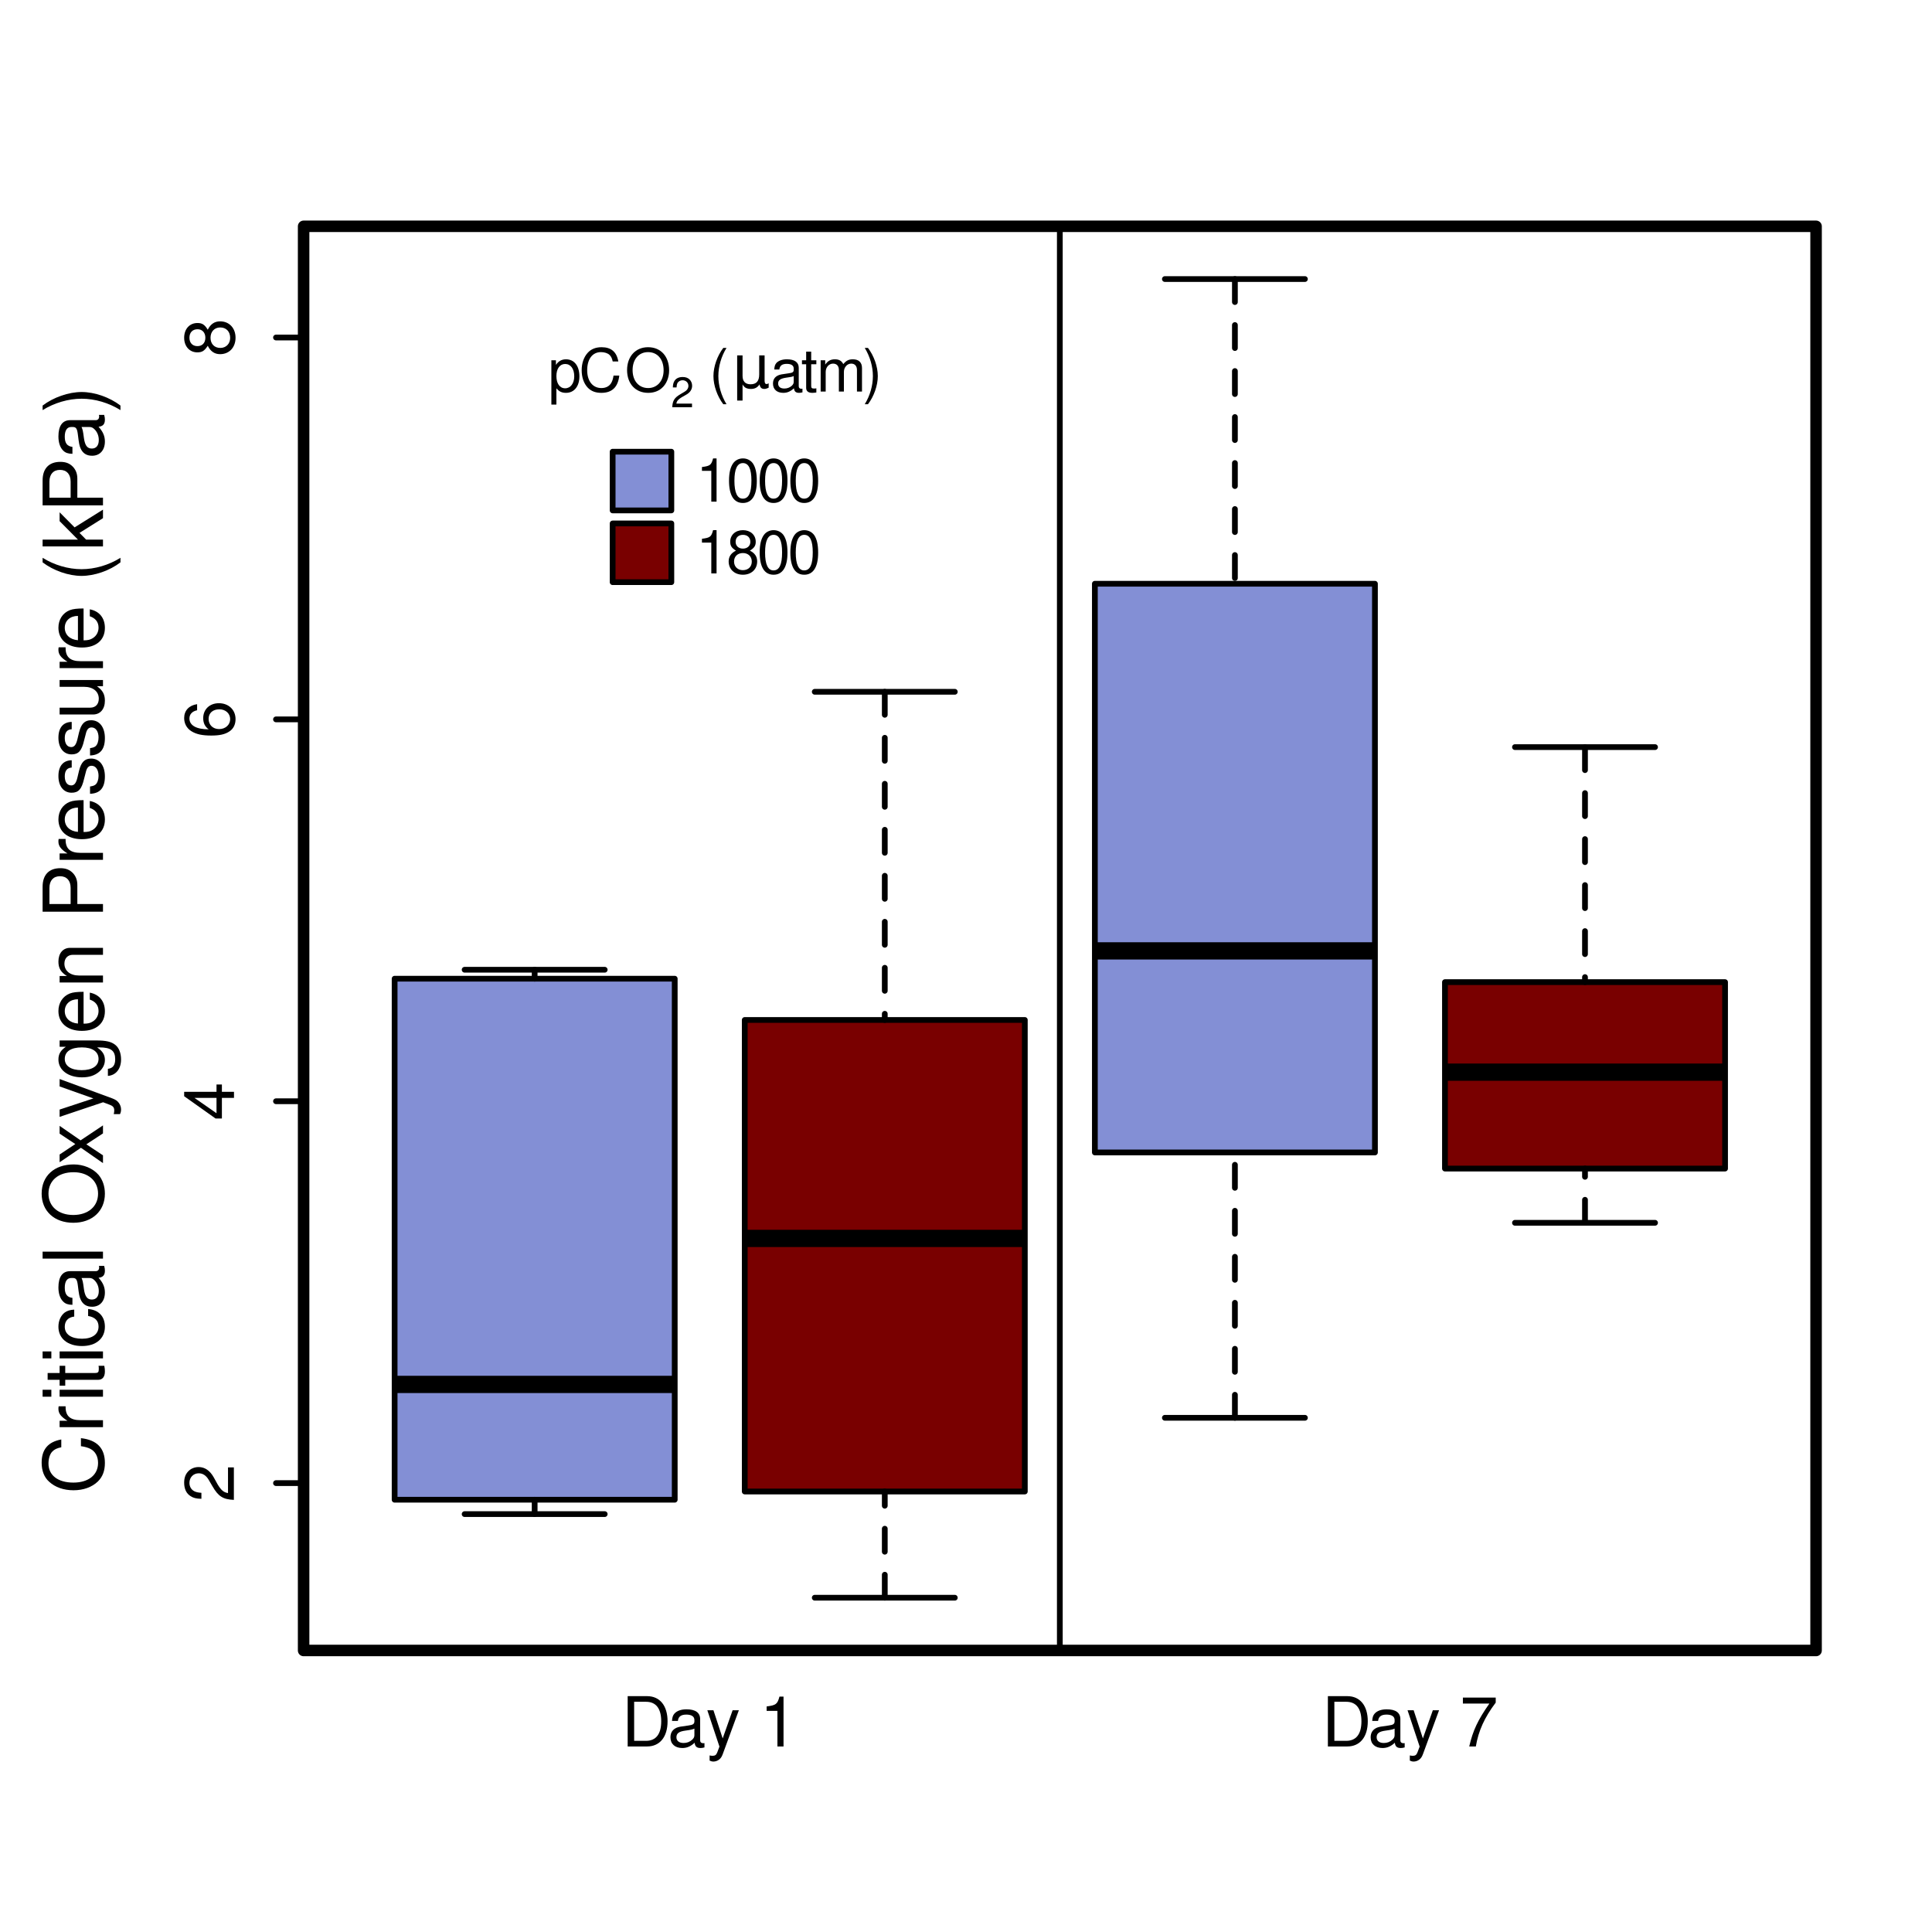
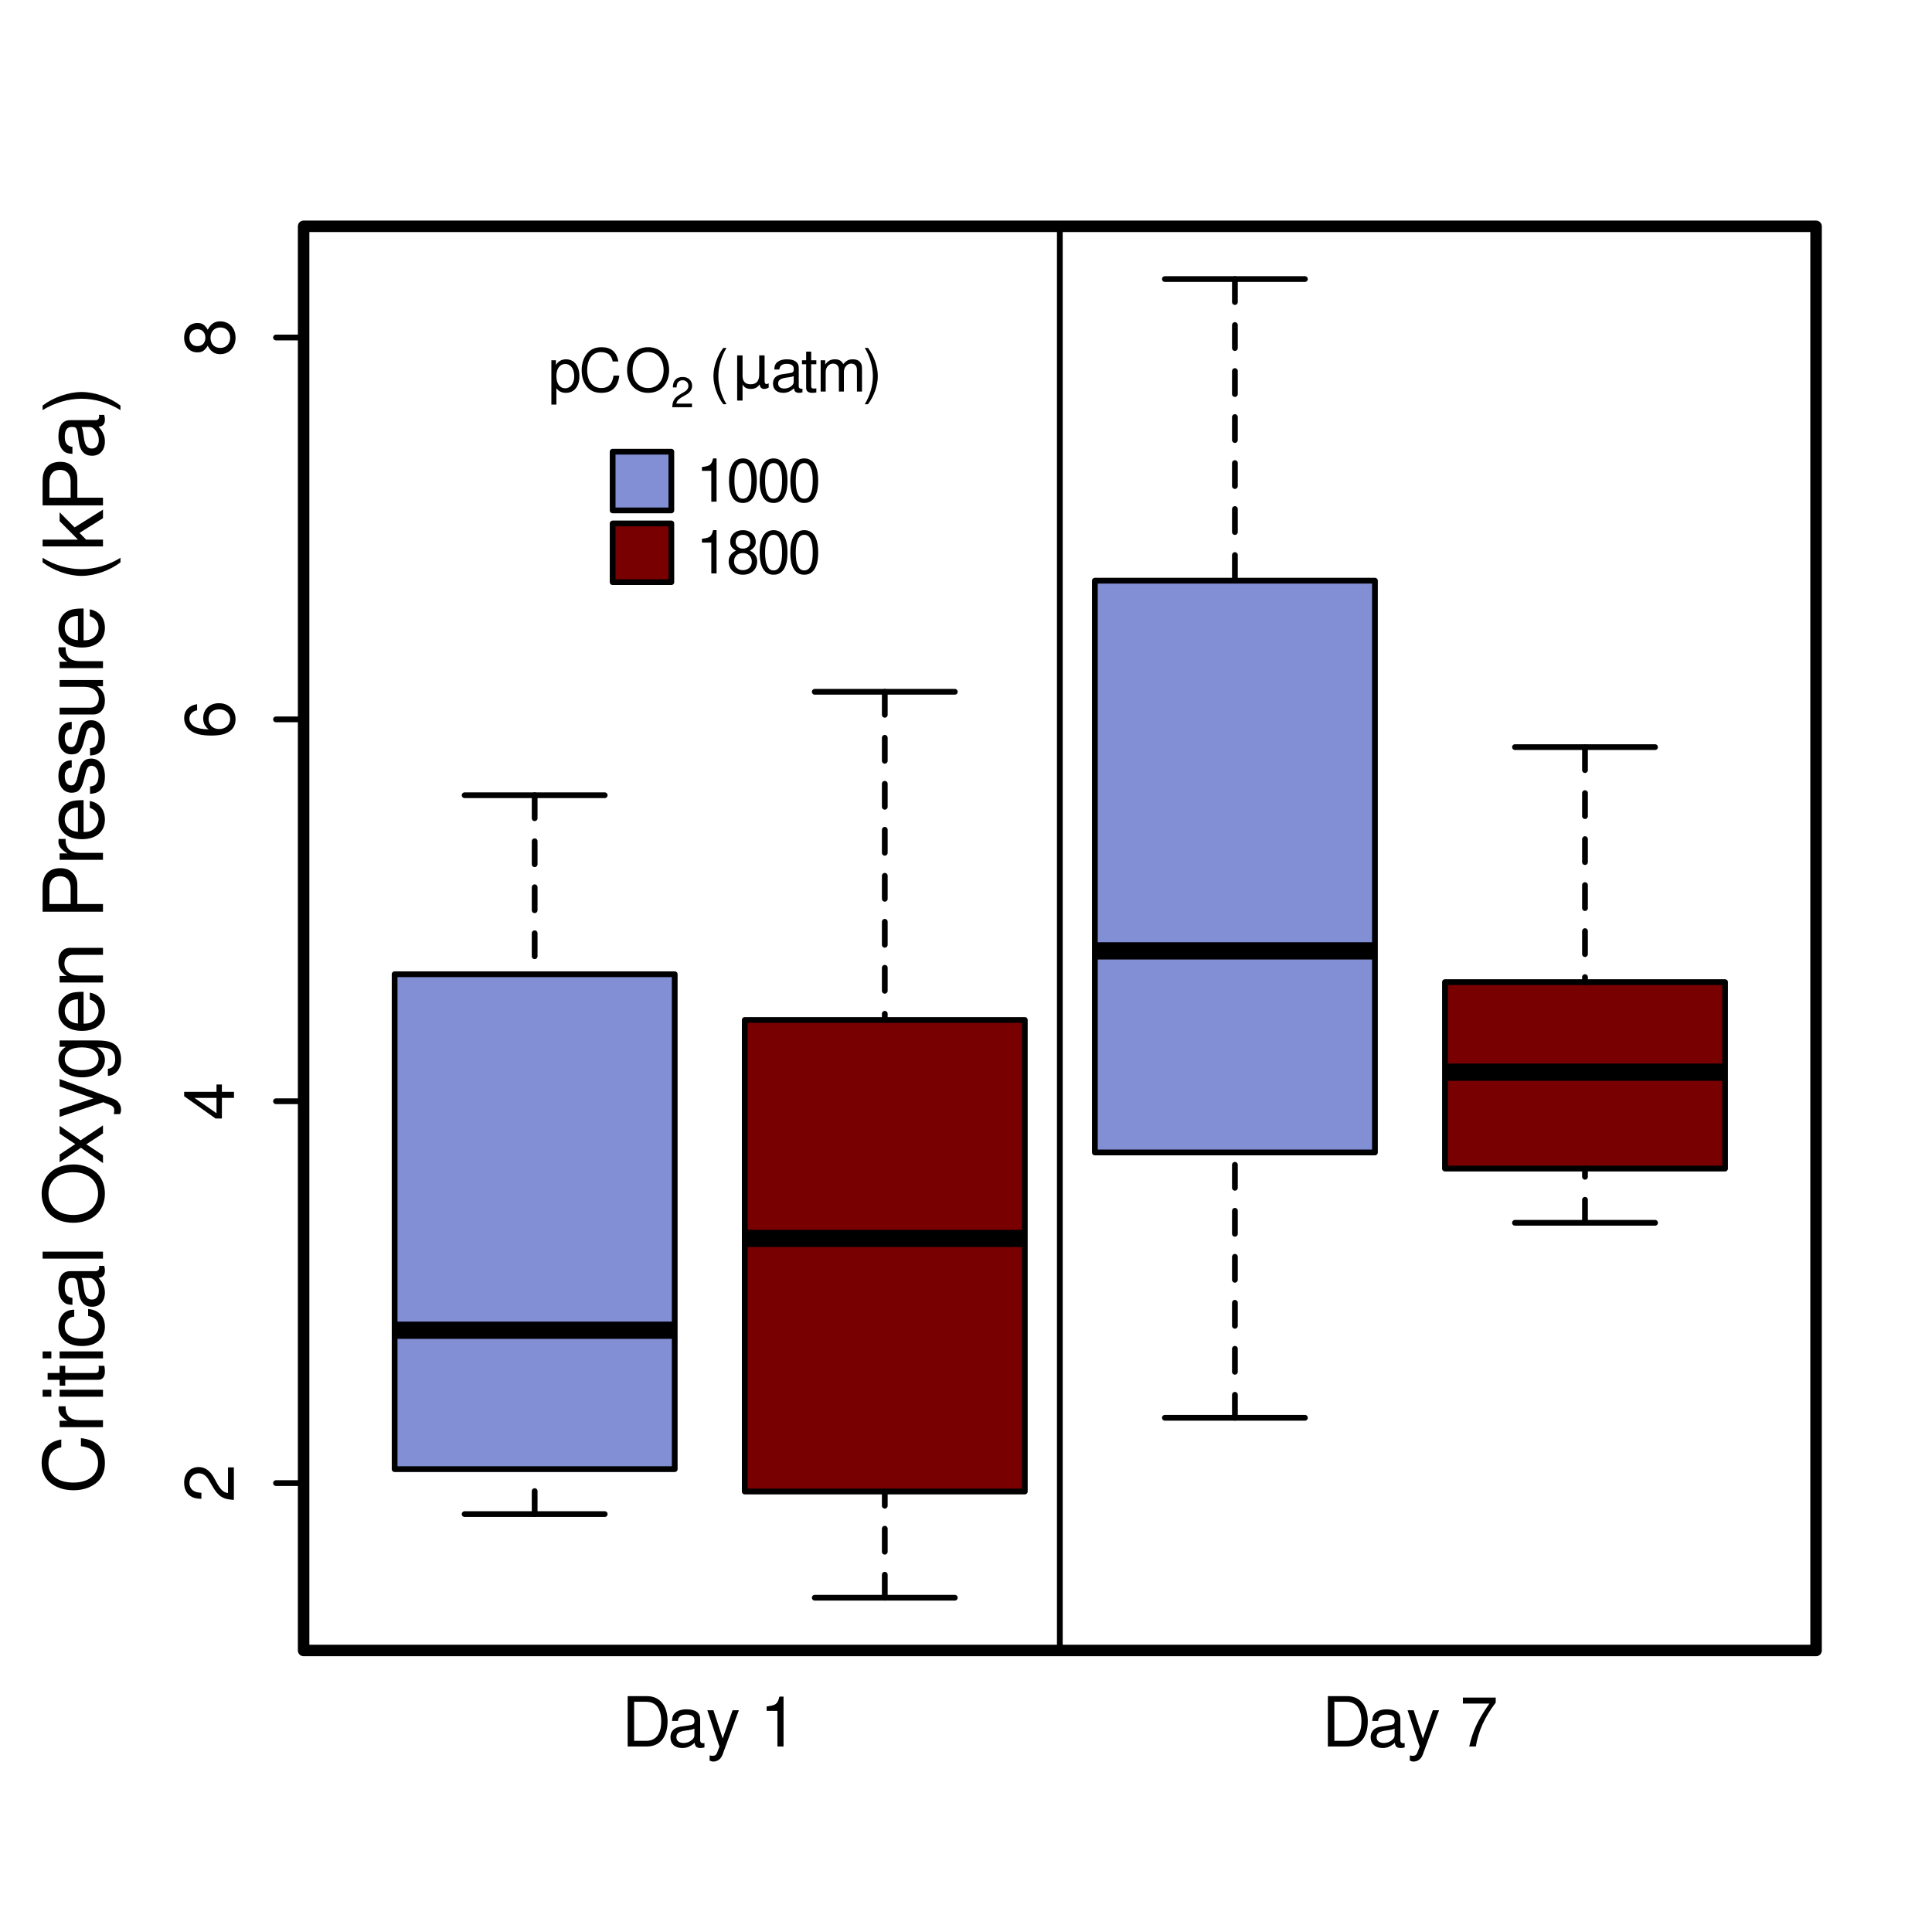
<svg xmlns="http://www.w3.org/2000/svg" xmlns:xlink="http://www.w3.org/1999/xlink" width="252pt" height="252pt" viewBox="0 0 252 252" version="1.1">
  <defs>
    <g>
      <symbol overflow="visible" id="glyph0-0">
        <path style="stroke:none;" d="" />
      </symbol>
      <symbol overflow="visible" id="glyph0-1">
        <path style="stroke:none;" d="M 0.797 0 L 3.328 0 C 4.984 0 6 -1.234 6 -3.281 C 6 -5.312 5 -6.562 3.328 -6.562 L 0.797 -6.562 Z M 1.641 -0.734 L 1.641 -5.828 L 3.188 -5.828 C 4.484 -5.828 5.172 -4.953 5.172 -3.281 C 5.172 -1.609 4.484 -0.734 3.188 -0.734 Z M 1.641 -0.734 " />
      </symbol>
      <symbol overflow="visible" id="glyph0-2">
        <path style="stroke:none;" d="M 4.812 -0.438 C 4.734 -0.422 4.703 -0.422 4.656 -0.422 C 4.391 -0.422 4.25 -0.562 4.25 -0.797 L 4.25 -3.562 C 4.25 -4.406 3.641 -4.844 2.469 -4.844 C 1.781 -4.844 1.234 -4.656 0.906 -4.297 C 0.688 -4.062 0.609 -3.781 0.578 -3.328 L 1.344 -3.328 C 1.406 -3.891 1.75 -4.156 2.453 -4.156 C 3.125 -4.156 3.5 -3.906 3.5 -3.453 L 3.5 -3.266 C 3.484 -2.938 3.328 -2.812 2.719 -2.734 C 1.656 -2.594 1.5 -2.562 1.203 -2.453 C 0.656 -2.219 0.375 -1.797 0.375 -1.188 C 0.375 -0.328 0.969 0.203 1.922 0.203 C 2.516 0.203 3 0 3.531 -0.484 C 3.578 0 3.812 0.203 4.297 0.203 C 4.469 0.203 4.562 0.188 4.812 0.125 Z M 3.5 -1.484 C 3.5 -1.234 3.422 -1.078 3.203 -0.875 C 2.891 -0.594 2.531 -0.453 2.094 -0.453 C 1.5 -0.453 1.156 -0.734 1.156 -1.203 C 1.156 -1.703 1.484 -1.953 2.297 -2.062 C 3.094 -2.172 3.25 -2.219 3.5 -2.328 Z M 3.5 -1.484 " />
      </symbol>
      <symbol overflow="visible" id="glyph0-3">
        <path style="stroke:none;" d="M 3.484 -4.719 L 2.188 -1.047 L 0.984 -4.719 L 0.188 -4.719 L 1.766 0.016 L 1.484 0.766 C 1.359 1.094 1.203 1.219 0.875 1.219 C 0.75 1.219 0.641 1.203 0.484 1.172 L 0.484 1.844 C 0.641 1.922 0.797 1.969 0.984 1.969 C 1.234 1.969 1.5 1.875 1.688 1.734 C 1.922 1.562 2.062 1.375 2.203 0.984 L 4.297 -4.719 Z M 3.484 -4.719 " />
      </symbol>
      <symbol overflow="visible" id="glyph0-4">
        <path style="stroke:none;" d="" />
      </symbol>
      <symbol overflow="visible" id="glyph0-5">
        <path style="stroke:none;" d="M 2.328 -4.641 L 2.328 0 L 3.125 0 L 3.125 -6.5 L 2.594 -6.5 C 2.328 -5.516 2.141 -5.375 0.922 -5.219 L 0.922 -4.641 Z M 2.328 -4.641 " />
      </symbol>
      <symbol overflow="visible" id="glyph0-6">
        <path style="stroke:none;" d="M 4.688 -6.375 L 0.406 -6.375 L 0.406 -5.594 L 3.859 -5.594 C 2.344 -3.422 1.719 -2.094 1.234 0 L 2.094 0 C 2.438 -2.047 3.234 -3.797 4.688 -5.719 Z M 4.688 -6.375 " />
      </symbol>
      <symbol overflow="visible" id="glyph1-0">
        <path style="stroke:none;" d="" />
      </symbol>
      <symbol overflow="visible" id="glyph1-1">
        <path style="stroke:none;" d="M -0.781 -4.547 L -0.781 -1.203 C -1.328 -1.281 -1.672 -1.562 -2.141 -2.344 L -2.641 -3.25 C -3.141 -4.141 -3.812 -4.594 -4.609 -4.594 C -5.141 -4.594 -5.656 -4.391 -6 -4 C -6.344 -3.625 -6.5 -3.156 -6.5 -2.562 C -6.5 -1.75 -6.219 -1.141 -5.656 -0.797 C -5.312 -0.562 -4.906 -0.469 -4.25 -0.453 L -4.25 -1.234 C -4.703 -1.266 -4.953 -1.328 -5.172 -1.438 C -5.578 -1.641 -5.812 -2.047 -5.812 -2.531 C -5.812 -3.25 -5.297 -3.781 -4.594 -3.781 C -4.062 -3.781 -3.625 -3.484 -3.297 -2.922 L -2.812 -2.094 C -2.047 -0.766 -1.438 -0.375 -0.016 -0.312 L -0.016 -4.547 Z M -0.781 -4.547 " />
      </symbol>
      <symbol overflow="visible" id="glyph1-2">
        <path style="stroke:none;" d="M -1.578 -2.938 L 0 -2.938 L 0 -3.734 L -1.578 -3.734 L -1.578 -4.688 L -2.281 -4.688 L -2.281 -3.734 L -6.5 -3.734 L -6.5 -3.156 L -2.406 -0.25 L -1.578 -0.25 Z M -2.281 -2.938 L -2.281 -0.938 L -5.156 -2.938 Z M -2.281 -2.938 " />
      </symbol>
      <symbol overflow="visible" id="glyph1-3">
        <path style="stroke:none;" d="M -4.812 -4.484 C -5.875 -4.328 -6.5 -3.641 -6.5 -2.672 C -6.5 -1.969 -6.172 -1.344 -5.578 -0.969 C -4.938 -0.562 -4.156 -0.391 -2.969 -0.391 C -1.875 -0.391 -1.172 -0.547 -0.609 -0.922 C -0.078 -1.266 0.203 -1.828 0.203 -2.531 C 0.203 -3.75 -0.703 -4.609 -1.969 -4.609 C -3.172 -4.609 -4.016 -3.812 -4.016 -2.656 C -4.016 -2.031 -3.781 -1.531 -3.297 -1.203 C -4.906 -1.203 -5.812 -1.703 -5.812 -2.625 C -5.812 -3.172 -5.438 -3.562 -4.812 -3.688 Z M -3.312 -2.562 C -3.312 -3.328 -2.766 -3.812 -1.906 -3.812 C -1.094 -3.812 -0.5 -3.266 -0.5 -2.531 C -0.5 -1.797 -1.109 -1.234 -1.938 -1.234 C -2.75 -1.234 -3.312 -1.781 -3.312 -2.562 Z M -3.312 -2.562 " />
      </symbol>
      <symbol overflow="visible" id="glyph1-4">
        <path style="stroke:none;" d="M -3.422 -3.516 C -3.828 -4.188 -4.156 -4.391 -4.766 -4.391 C -5.797 -4.391 -6.5 -3.609 -6.5 -2.469 C -6.5 -1.344 -5.797 -0.562 -4.781 -0.562 C -4.156 -0.562 -3.844 -0.766 -3.422 -1.422 C -3.062 -0.688 -2.531 -0.328 -1.812 -0.328 C -0.625 -0.328 0.203 -1.203 0.203 -2.469 C 0.203 -3.734 -0.625 -4.609 -1.812 -4.609 C -2.531 -4.609 -3.062 -4.25 -3.422 -3.516 Z M -5.812 -2.469 C -5.812 -3.156 -5.406 -3.578 -4.75 -3.578 C -4.141 -3.578 -3.734 -3.141 -3.734 -2.469 C -3.734 -1.797 -4.141 -1.375 -4.766 -1.375 C -5.406 -1.375 -5.812 -1.797 -5.812 -2.469 Z M -3.062 -2.469 C -3.062 -3.266 -2.547 -3.812 -1.797 -3.812 C -1.016 -3.812 -0.5 -3.281 -0.5 -2.453 C -0.5 -1.688 -1.031 -1.141 -1.781 -1.141 C -2.562 -1.141 -3.062 -1.672 -3.062 -2.469 Z M -3.062 -2.469 " />
      </symbol>
      <symbol overflow="visible" id="glyph2-0">
        <path style="stroke:none;" d="" />
      </symbol>
      <symbol overflow="visible" id="glyph2-1">
        <path style="stroke:none;" d="M -5.438 -7.141 C -7.156 -6.828 -8 -5.844 -8 -4.109 C -8 -3.062 -7.672 -2.203 -7.016 -1.625 C -6.234 -0.906 -5.125 -0.516 -3.844 -0.516 C -2.547 -0.516 -1.438 -0.922 -0.672 -1.656 C -0.047 -2.266 0.25 -3.047 0.25 -4.078 C 0.25 -6 -0.781 -7.078 -2.875 -7.312 L -2.875 -6.266 C -2.328 -6.188 -1.969 -6.078 -1.656 -5.922 C -1 -5.594 -0.641 -4.922 -0.641 -4.078 C -0.641 -2.516 -1.891 -1.516 -3.859 -1.516 C -5.875 -1.516 -7.109 -2.469 -7.109 -4 C -7.109 -4.625 -6.938 -5.219 -6.625 -5.547 C -6.344 -5.844 -6.031 -6 -5.438 -6.125 Z M -5.438 -7.141 " />
      </symbol>
      <symbol overflow="visible" id="glyph2-2">
        <path style="stroke:none;" d="M -5.656 -0.75 L 0 -0.75 L 0 -1.656 L -2.938 -1.656 C -4.297 -1.656 -4.906 -2.219 -4.875 -3.469 L -5.781 -3.469 C -5.812 -3.312 -5.812 -3.234 -5.812 -3.125 C -5.812 -2.531 -5.469 -2.094 -4.625 -1.578 L -5.656 -1.578 Z M -5.656 -0.75 " />
      </symbol>
      <symbol overflow="visible" id="glyph2-3">
        <path style="stroke:none;" d="M -5.656 -1.625 L -5.656 -0.719 L 0 -0.719 L 0 -1.625 Z M -7.875 -1.625 L -7.875 -0.719 L -6.734 -0.719 L -6.734 -1.625 Z M -7.875 -1.625 " />
      </symbol>
      <symbol overflow="visible" id="glyph2-4">
        <path style="stroke:none;" d="M -5.656 -2.75 L -5.656 -1.812 L -7.219 -1.812 L -7.219 -0.922 L -5.656 -0.922 L -5.656 -0.156 L -4.922 -0.156 L -4.922 -0.922 L -0.641 -0.922 C -0.062 -0.922 0.25 -1.312 0.25 -2.016 C 0.25 -2.25 0.234 -2.438 0.172 -2.75 L -0.578 -2.75 C -0.547 -2.609 -0.547 -2.5 -0.547 -2.312 C -0.547 -1.922 -0.641 -1.812 -1.047 -1.812 L -4.922 -1.812 L -4.922 -2.75 Z M -5.656 -2.75 " />
      </symbol>
      <symbol overflow="visible" id="glyph2-5">
        <path style="stroke:none;" d="M -3.75 -5.078 C -4.312 -5.047 -4.672 -4.922 -4.984 -4.703 C -5.5 -4.312 -5.812 -3.641 -5.812 -2.844 C -5.812 -1.312 -4.609 -0.328 -2.734 -0.328 C -0.906 -0.328 0.25 -1.312 0.25 -2.844 C 0.25 -4.188 -0.562 -5.047 -1.938 -5.156 L -1.938 -4.25 C -1.031 -4.094 -0.578 -3.625 -0.578 -2.859 C -0.578 -1.875 -1.391 -1.281 -2.734 -1.281 C -4.141 -1.281 -4.984 -1.859 -4.984 -2.844 C -4.984 -3.594 -4.547 -4.078 -3.75 -4.172 Z M -3.75 -5.078 " />
      </symbol>
      <symbol overflow="visible" id="glyph2-6">
        <path style="stroke:none;" d="M -0.531 -5.781 C -0.5 -5.672 -0.5 -5.641 -0.5 -5.578 C -0.5 -5.266 -0.672 -5.094 -0.953 -5.094 L -4.281 -5.094 C -5.281 -5.094 -5.812 -4.359 -5.812 -2.969 C -5.812 -2.141 -5.578 -1.484 -5.156 -1.094 C -4.875 -0.828 -4.547 -0.719 -3.984 -0.703 L -3.984 -1.609 C -4.672 -1.688 -4.984 -2.094 -4.984 -2.938 C -4.984 -3.75 -4.688 -4.203 -4.141 -4.203 L -3.906 -4.203 C -3.516 -4.188 -3.375 -4 -3.281 -3.266 C -3.125 -1.984 -3.078 -1.797 -2.938 -1.453 C -2.656 -0.781 -2.156 -0.453 -1.422 -0.453 C -0.406 -0.453 0.25 -1.172 0.25 -2.312 C 0.25 -3.016 0 -3.594 -0.578 -4.234 C 0 -4.297 0.25 -4.578 0.25 -5.156 C 0.25 -5.359 0.234 -5.469 0.156 -5.781 Z M -1.781 -4.203 C -1.484 -4.203 -1.297 -4.109 -1.047 -3.844 C -0.719 -3.484 -0.547 -3.031 -0.547 -2.5 C -0.547 -1.797 -0.875 -1.391 -1.453 -1.391 C -2.047 -1.391 -2.344 -1.781 -2.484 -2.75 C -2.609 -3.719 -2.656 -3.891 -2.797 -4.203 Z M -1.781 -4.203 " />
      </symbol>
      <symbol overflow="visible" id="glyph2-7">
        <path style="stroke:none;" d="M -7.875 -1.641 L -7.875 -0.734 L 0 -0.734 L 0 -1.641 Z M -7.875 -1.641 " />
      </symbol>
      <symbol overflow="visible" id="glyph2-8">
        <path style="stroke:none;" d="" />
      </symbol>
      <symbol overflow="visible" id="glyph2-9">
        <path style="stroke:none;" d="M -8 -4.203 C -8 -1.938 -6.344 -0.406 -3.875 -0.406 C -1.406 -0.406 0.25 -1.938 0.25 -4.203 C 0.25 -5.172 -0.047 -6.016 -0.578 -6.656 C -1.312 -7.5 -2.531 -8.016 -3.812 -8.016 C -6.344 -8.016 -8 -6.516 -8 -4.203 Z M -7.109 -4.203 C -7.109 -5.906 -5.828 -7 -3.828 -7 C -1.938 -7 -0.641 -5.875 -0.641 -4.203 C -0.641 -2.531 -1.938 -1.422 -3.875 -1.422 C -5.812 -1.422 -7.109 -2.531 -7.109 -4.203 Z M -7.109 -4.203 " />
      </symbol>
      <symbol overflow="visible" id="glyph2-10">
        <path style="stroke:none;" d="M -2.922 -3.156 L -5.656 -5.047 L -5.656 -4.031 L -3.609 -2.672 L -5.656 -1.312 L -5.656 -0.297 L -2.875 -2.188 L 0 -0.188 L 0 -1.203 L -2.172 -2.641 L 0 -4.062 L 0 -5.109 Z M -2.922 -3.156 " />
      </symbol>
      <symbol overflow="visible" id="glyph2-11">
        <path style="stroke:none;" d="M -5.656 -4.188 L -1.25 -2.625 L -5.656 -1.172 L -5.656 -0.219 L 0.016 -2.125 L 0.922 -1.781 C 1.312 -1.625 1.469 -1.438 1.469 -1.062 C 1.469 -0.906 1.453 -0.781 1.406 -0.578 L 2.219 -0.578 C 2.312 -0.766 2.359 -0.953 2.359 -1.188 C 2.359 -1.484 2.25 -1.797 2.078 -2.031 C 1.875 -2.312 1.641 -2.469 1.188 -2.641 L -5.656 -5.156 Z M -5.656 -4.188 " />
      </symbol>
      <symbol overflow="visible" id="glyph2-12">
        <path style="stroke:none;" d="M -5.656 -4.359 L -4.844 -4.359 C -5.516 -3.906 -5.812 -3.406 -5.812 -2.703 C -5.812 -1.328 -4.547 -0.375 -2.734 -0.375 C -1.781 -0.375 -1.094 -0.609 -0.516 -1.094 C -0.016 -1.516 0.25 -2.047 0.25 -2.641 C 0.25 -3.312 -0.047 -3.797 -0.766 -4.281 L -0.469 -4.281 C 1.031 -4.281 1.594 -3.859 1.594 -2.734 C 1.594 -1.969 1.297 -1.562 0.641 -1.484 L 0.641 -0.562 C 1.688 -0.641 2.359 -1.484 2.359 -2.703 C 2.359 -3.547 2.078 -4.234 1.625 -4.594 C 1.094 -5.031 0.406 -5.188 -0.922 -5.188 L -5.656 -5.188 Z M -4.984 -2.781 C -4.984 -3.734 -4.188 -4.281 -2.75 -4.281 C -1.375 -4.281 -0.578 -3.719 -0.578 -2.781 C -0.578 -1.859 -1.391 -1.312 -2.781 -1.312 C -4.172 -1.312 -4.984 -1.859 -4.984 -2.781 Z M -4.984 -2.781 " />
      </symbol>
      <symbol overflow="visible" id="glyph2-13">
        <path style="stroke:none;" d="M -2.531 -5.531 C -3.391 -5.531 -3.906 -5.469 -4.328 -5.312 C -5.266 -4.938 -5.812 -4.078 -5.812 -3.016 C -5.812 -1.453 -4.625 -0.438 -2.75 -0.438 C -0.891 -0.438 0.25 -1.406 0.25 -3 C 0.25 -4.297 -0.484 -5.188 -1.719 -5.422 L -1.719 -4.516 C -0.969 -4.266 -0.578 -3.75 -0.578 -3.031 C -0.578 -2.469 -0.844 -1.969 -1.312 -1.672 C -1.641 -1.453 -1.969 -1.375 -2.531 -1.375 Z M -3.266 -1.391 C -4.312 -1.469 -4.984 -2.109 -4.984 -3.016 C -4.984 -3.938 -4.281 -4.562 -3.266 -4.562 Z M -3.266 -1.391 " />
      </symbol>
      <symbol overflow="visible" id="glyph2-14">
        <path style="stroke:none;" d="M -5.656 -0.75 L 0 -0.75 L 0 -1.656 L -3.125 -1.656 C -4.281 -1.656 -5.031 -2.266 -5.031 -3.203 C -5.031 -3.906 -4.594 -4.359 -3.922 -4.359 L 0 -4.359 L 0 -5.266 L -4.281 -5.266 C -5.219 -5.266 -5.812 -4.562 -5.812 -3.469 C -5.812 -2.625 -5.5 -2.078 -4.703 -1.594 L -5.656 -1.594 Z M -5.656 -0.75 " />
      </symbol>
      <symbol overflow="visible" id="glyph2-15">
        <path style="stroke:none;" d="M -3.344 -1.984 L -3.344 -4.453 C -3.344 -5.078 -3.516 -5.562 -3.891 -5.984 C -4.328 -6.453 -4.844 -6.656 -5.562 -6.656 C -7.047 -6.656 -7.875 -5.781 -7.875 -4.234 L -7.875 -0.984 L 0 -0.984 L 0 -1.984 Z M -4.219 -1.984 L -6.984 -1.984 L -6.984 -4.078 C -6.984 -5.047 -6.469 -5.609 -5.609 -5.609 C -4.734 -5.609 -4.219 -5.047 -4.219 -4.078 Z M -4.219 -1.984 " />
      </symbol>
      <symbol overflow="visible" id="glyph2-16">
        <path style="stroke:none;" d="M -4.078 -4.734 C -5.188 -4.719 -5.812 -3.984 -5.812 -2.672 C -5.812 -1.359 -5.141 -0.5 -4.094 -0.5 C -3.203 -0.5 -2.781 -0.953 -2.469 -2.297 L -2.25 -3.141 C -2.109 -3.766 -1.875 -4.016 -1.484 -4.016 C -0.938 -4.016 -0.578 -3.484 -0.578 -2.703 C -0.578 -2.219 -0.719 -1.797 -0.953 -1.578 C -1.125 -1.438 -1.281 -1.375 -1.688 -1.312 L -1.688 -0.359 C -0.375 -0.406 0.25 -1.141 0.25 -2.625 C 0.25 -4.047 -0.453 -4.953 -1.547 -4.953 C -2.391 -4.953 -2.844 -4.484 -3.125 -3.359 L -3.328 -2.5 C -3.5 -1.766 -3.734 -1.453 -4.141 -1.453 C -4.672 -1.453 -4.984 -1.906 -4.984 -2.641 C -4.984 -3.375 -4.672 -3.75 -4.078 -3.781 Z M -4.078 -4.734 " />
      </symbol>
      <symbol overflow="visible" id="glyph2-17">
        <path style="stroke:none;" d="M 0 -5.203 L -5.656 -5.203 L -5.656 -4.312 L -2.453 -4.312 C -1.297 -4.312 -0.547 -3.703 -0.547 -2.766 C -0.547 -2.047 -0.969 -1.594 -1.656 -1.594 L -5.656 -1.594 L -5.656 -0.703 L -1.297 -0.703 C -0.359 -0.703 0.25 -1.406 0.25 -2.5 C 0.25 -3.344 -0.047 -3.859 -0.781 -4.391 L 0 -4.391 Z M 0 -5.203 " />
      </symbol>
      <symbol overflow="visible" id="glyph2-18">
        <path style="stroke:none;" d="M -7.875 -2.547 C -6.453 -1.469 -4.484 -0.781 -2.797 -0.781 C -1.094 -0.781 0.875 -1.469 2.281 -2.547 L 2.281 -3.141 C 0.75 -2.188 -1.062 -1.656 -2.797 -1.656 C -4.516 -1.656 -6.344 -2.188 -7.875 -3.141 Z M -7.875 -2.547 " />
      </symbol>
      <symbol overflow="visible" id="glyph2-19">
        <path style="stroke:none;" d="M -7.875 -1.516 L -7.875 -0.625 L 0 -0.625 L 0 -1.516 L -2.203 -1.516 L -3.062 -2.391 L 0 -4.312 L 0 -5.422 L -3.703 -3.109 L -5.656 -5.078 L -5.656 -3.922 L -3.266 -1.516 Z M -7.875 -1.516 " />
      </symbol>
      <symbol overflow="visible" id="glyph2-20">
        <path style="stroke:none;" d="M 2.281 -1 C 0.875 -2.078 -1.094 -2.766 -2.781 -2.766 C -4.484 -2.766 -6.453 -2.078 -7.875 -1 L -7.875 -0.406 C -6.328 -1.359 -4.516 -1.891 -2.781 -1.891 C -1.062 -1.891 0.75 -1.359 2.281 -0.406 Z M 2.281 -1 " />
      </symbol>
      <symbol overflow="visible" id="glyph3-0">
        <path style="stroke:none;" d="" />
      </symbol>
      <symbol overflow="visible" id="glyph3-1">
        <path style="stroke:none;" d="M 0.422 1.703 L 1.078 1.703 L 1.078 -0.422 C 1.422 0 1.797 0.172 2.328 0.172 C 3.391 0.172 4.078 -0.672 4.078 -1.969 C 4.078 -3.344 3.406 -4.203 2.328 -4.203 C 1.766 -4.203 1.328 -3.953 1.016 -3.469 L 1.016 -4.078 L 0.422 -4.078 Z M 2.219 -3.594 C 2.938 -3.594 3.406 -2.969 3.406 -1.984 C 3.406 -1.062 2.922 -0.422 2.219 -0.422 C 1.516 -0.422 1.078 -1.047 1.078 -2.016 C 1.078 -2.969 1.516 -3.594 2.219 -3.594 Z M 2.219 -3.594 " />
      </symbol>
      <symbol overflow="visible" id="glyph3-2">
        <path style="stroke:none;" d="M 5.156 -3.922 C 4.938 -5.172 4.219 -5.781 2.969 -5.781 C 2.203 -5.781 1.594 -5.531 1.172 -5.062 C 0.656 -4.5 0.375 -3.703 0.375 -2.781 C 0.375 -1.844 0.656 -1.031 1.188 -0.484 C 1.641 -0.031 2.203 0.172 2.938 0.172 C 4.328 0.172 5.109 -0.562 5.281 -2.078 L 4.531 -2.078 C 4.469 -1.688 4.391 -1.422 4.266 -1.188 C 4.031 -0.719 3.562 -0.453 2.953 -0.453 C 1.812 -0.453 1.094 -1.359 1.094 -2.781 C 1.094 -4.234 1.781 -5.141 2.891 -5.141 C 3.344 -5.141 3.781 -5 4 -4.781 C 4.219 -4.578 4.328 -4.344 4.422 -3.922 Z M 5.156 -3.922 " />
      </symbol>
      <symbol overflow="visible" id="glyph3-3">
        <path style="stroke:none;" d="M 3.031 -5.781 C 1.406 -5.781 0.297 -4.578 0.297 -2.797 C 0.297 -1.016 1.391 0.172 3.047 0.172 C 3.734 0.172 4.344 -0.031 4.797 -0.422 C 5.422 -0.938 5.781 -1.828 5.781 -2.75 C 5.781 -4.578 4.703 -5.781 3.031 -5.781 Z M 3.031 -5.141 C 4.266 -5.141 5.062 -4.203 5.062 -2.766 C 5.062 -1.391 4.234 -0.453 3.047 -0.453 C 1.828 -0.453 1.016 -1.391 1.016 -2.797 C 1.016 -4.203 1.828 -5.141 3.031 -5.141 Z M 3.031 -5.141 " />
      </symbol>
      <symbol overflow="visible" id="glyph3-4">
        <path style="stroke:none;" d="" />
      </symbol>
      <symbol overflow="visible" id="glyph3-5">
        <path style="stroke:none;" d="M 1.844 -5.688 C 1.062 -4.656 0.562 -3.25 0.562 -2.016 C 0.562 -0.781 1.062 0.625 1.844 1.656 L 2.266 1.656 C 1.578 0.531 1.203 -0.766 1.203 -2.016 C 1.203 -3.266 1.578 -4.578 2.266 -5.688 Z M 1.844 -5.688 " />
      </symbol>
      <symbol overflow="visible" id="glyph3-6">
        <path style="stroke:none;" d="M 4.172 -0.375 C 4.094 -0.359 4.062 -0.359 4.031 -0.359 C 3.812 -0.359 3.688 -0.484 3.688 -0.688 L 3.688 -3.094 C 3.688 -3.812 3.156 -4.203 2.141 -4.203 C 1.547 -4.203 1.062 -4.031 0.781 -3.734 C 0.594 -3.516 0.516 -3.281 0.5 -2.875 L 1.156 -2.875 C 1.219 -3.375 1.516 -3.609 2.125 -3.609 C 2.719 -3.609 3.031 -3.391 3.031 -3 L 3.031 -2.828 C 3.031 -2.547 2.891 -2.438 2.359 -2.375 C 1.438 -2.25 1.297 -2.219 1.047 -2.125 C 0.562 -1.922 0.328 -1.562 0.328 -1.031 C 0.328 -0.281 0.844 0.172 1.672 0.172 C 2.188 0.172 2.594 0 3.062 -0.422 C 3.109 0 3.312 0.172 3.734 0.172 C 3.875 0.172 3.953 0.156 4.172 0.109 Z M 3.031 -1.281 C 3.031 -1.062 2.969 -0.938 2.781 -0.75 C 2.516 -0.516 2.188 -0.391 1.812 -0.391 C 1.297 -0.391 1 -0.625 1 -1.047 C 1 -1.469 1.281 -1.688 1.984 -1.797 C 2.688 -1.891 2.812 -1.922 3.031 -2.016 Z M 3.031 -1.281 " />
      </symbol>
      <symbol overflow="visible" id="glyph3-7">
        <path style="stroke:none;" d="M 1.984 -4.078 L 1.312 -4.078 L 1.312 -5.203 L 0.656 -5.203 L 0.656 -4.078 L 0.109 -4.078 L 0.109 -3.562 L 0.656 -3.562 L 0.656 -0.469 C 0.656 -0.047 0.938 0.172 1.453 0.172 C 1.625 0.172 1.766 0.156 1.984 0.125 L 1.984 -0.422 C 1.891 -0.391 1.797 -0.391 1.672 -0.391 C 1.391 -0.391 1.312 -0.469 1.312 -0.75 L 1.312 -3.562 L 1.984 -3.562 Z M 1.984 -4.078 " />
      </symbol>
      <symbol overflow="visible" id="glyph3-8">
        <path style="stroke:none;" d="M 0.547 -4.078 L 0.547 0 L 1.203 0 L 1.203 -2.562 C 1.203 -3.156 1.625 -3.641 2.156 -3.641 C 2.641 -3.641 2.922 -3.344 2.922 -2.812 L 2.922 0 L 3.578 0 L 3.578 -2.562 C 3.578 -3.156 4 -3.641 4.531 -3.641 C 5 -3.641 5.281 -3.328 5.281 -2.812 L 5.281 0 L 5.938 0 L 5.938 -3.062 C 5.938 -3.797 5.516 -4.203 4.75 -4.203 C 4.203 -4.203 3.875 -4.031 3.5 -3.578 C 3.266 -4.016 2.938 -4.203 2.406 -4.203 C 1.859 -4.203 1.484 -4 1.141 -3.516 L 1.141 -4.078 Z M 0.547 -4.078 " />
      </symbol>
      <symbol overflow="visible" id="glyph3-9">
        <path style="stroke:none;" d="M 0.719 1.656 C 1.5 0.625 2 -0.781 2 -2.016 C 2 -3.25 1.5 -4.656 0.719 -5.688 L 0.297 -5.688 C 0.984 -4.562 1.359 -3.266 1.359 -2.016 C 1.359 -0.766 0.984 0.547 0.297 1.656 Z M 0.719 1.656 " />
      </symbol>
      <symbol overflow="visible" id="glyph3-10">
        <path style="stroke:none;" d="M 2.016 -4.016 L 2.016 0 L 2.703 0 L 2.703 -5.641 L 2.25 -5.641 C 2.016 -4.766 1.859 -4.656 0.797 -4.516 L 0.797 -4.016 Z M 2.016 -4.016 " />
      </symbol>
      <symbol overflow="visible" id="glyph3-11">
        <path style="stroke:none;" d="M 2.141 -5.641 C 1.625 -5.641 1.156 -5.406 0.875 -5.016 C 0.516 -4.516 0.328 -3.781 0.328 -2.734 C 0.328 -0.828 0.953 0.172 2.141 0.172 C 3.312 0.172 3.953 -0.828 3.953 -2.688 C 3.953 -3.781 3.781 -4.5 3.422 -5.016 C 3.125 -5.406 2.672 -5.641 2.141 -5.641 Z M 2.141 -5.031 C 2.891 -5.031 3.25 -4.266 3.25 -2.75 C 3.25 -1.141 2.891 -0.391 2.125 -0.391 C 1.406 -0.391 1.031 -1.172 1.031 -2.719 C 1.031 -4.266 1.406 -5.031 2.141 -5.031 Z M 2.141 -5.031 " />
      </symbol>
      <symbol overflow="visible" id="glyph3-12">
        <path style="stroke:none;" d="M 3.047 -2.969 C 3.625 -3.328 3.812 -3.609 3.812 -4.125 C 3.812 -5.016 3.125 -5.641 2.141 -5.641 C 1.172 -5.641 0.484 -5.016 0.484 -4.141 C 0.484 -3.609 0.656 -3.328 1.234 -2.969 C 0.594 -2.656 0.281 -2.188 0.281 -1.562 C 0.281 -0.531 1.047 0.172 2.141 0.172 C 3.234 0.172 4 -0.531 4 -1.562 C 4 -2.188 3.688 -2.656 3.047 -2.969 Z M 2.141 -5.031 C 2.734 -5.031 3.109 -4.672 3.109 -4.109 C 3.109 -3.594 2.719 -3.234 2.141 -3.234 C 1.562 -3.234 1.188 -3.594 1.188 -4.125 C 1.188 -4.672 1.562 -5.031 2.141 -5.031 Z M 2.141 -2.656 C 2.828 -2.656 3.297 -2.203 3.297 -1.547 C 3.297 -0.875 2.844 -0.422 2.125 -0.422 C 1.453 -0.422 0.984 -0.891 0.984 -1.547 C 0.984 -2.219 1.453 -2.656 2.141 -2.656 Z M 2.141 -2.656 " />
      </symbol>
      <symbol overflow="visible" id="glyph4-0">
        <path style="stroke:none;" d="" />
      </symbol>
      <symbol overflow="visible" id="glyph4-1">
        <path style="stroke:none;" d="M 2.766 -0.469 L 0.719 -0.469 C 0.781 -0.797 0.953 -1.016 1.422 -1.297 L 1.969 -1.609 C 2.516 -1.906 2.781 -2.312 2.781 -2.797 C 2.781 -3.125 2.656 -3.422 2.422 -3.641 C 2.203 -3.844 1.906 -3.938 1.547 -3.938 C 1.062 -3.938 0.688 -3.766 0.484 -3.438 C 0.344 -3.219 0.281 -2.984 0.266 -2.578 L 0.75 -2.578 C 0.766 -2.844 0.797 -3 0.859 -3.141 C 1 -3.375 1.25 -3.516 1.531 -3.516 C 1.969 -3.516 2.297 -3.203 2.297 -2.781 C 2.297 -2.469 2.109 -2.188 1.766 -2 L 1.266 -1.703 C 0.469 -1.234 0.234 -0.859 0.188 0 L 2.766 0 Z M 2.766 -0.469 " />
      </symbol>
      <symbol overflow="visible" id="glyph5-0">
        <path style="stroke:none;" d="M 0.391 1.375 L 0.391 -5.5 L 4.281 -5.5 L 4.281 1.375 Z M 0.828 0.938 L 3.859 0.938 L 3.859 -5.062 L 0.828 -5.062 Z M 0.828 0.938 " />
      </symbol>
      <symbol overflow="visible" id="glyph5-1">
        <path style="stroke:none;" d="M 0.656 1.625 L 0.656 -4.266 L 1.359 -4.266 L 1.359 -1.609 C 1.359 -1.242 1.445 -0.969 1.625 -0.781 C 1.801 -0.594 2.062 -0.5 2.406 -0.5 C 2.781 -0.5 3.062 -0.602 3.25 -0.812 C 3.438 -1.031 3.531 -1.352 3.531 -1.781 L 3.531 -4.266 L 4.234 -4.266 L 4.234 -0.984 C 4.234 -0.828 4.254 -0.711 4.297 -0.641 C 4.336 -0.566 4.406 -0.531 4.5 -0.531 C 4.531 -0.531 4.562 -0.535 4.594 -0.547 C 4.633 -0.566 4.691 -0.594 4.766 -0.625 L 4.766 -0.062 C 4.66 0 4.562 0.039 4.469 0.062 C 4.383 0.094 4.297 0.109 4.203 0.109 C 4.023 0.109 3.883 0.062 3.781 -0.031 C 3.676 -0.133 3.609 -0.285 3.578 -0.484 C 3.441 -0.285 3.281 -0.133 3.094 -0.031 C 2.914 0.062 2.703 0.109 2.453 0.109 C 2.191 0.109 1.969 0.062 1.781 -0.031 C 1.602 -0.133 1.461 -0.285 1.359 -0.484 L 1.359 1.625 Z M 0.656 1.625 " />
      </symbol>
    </g>
    <clipPath id="clip1">
      <path d="M 137 29.52 L 139 29.52 L 139 215.281 L 137 215.281 Z M 137 29.52 " />
    </clipPath>
  </defs>
  <g id="surface2">
    <rect x="0" y="0" width="252" height="252" style="fill:rgb(100%,100%,100%);fill-opacity:1;stroke:none;" />
-     <path style=" stroke:none;fill-rule:nonzero;fill:rgb(51.373%,56.078%,83.529%);fill-opacity:1;" d="M 51.473 195.617 L 88.008 195.617 L 88.008 127.656 L 51.473 127.656 Z M 51.473 195.617 " />
-     <path style="fill:none;stroke-width:2.25;stroke-linecap:butt;stroke-linejoin:round;stroke:rgb(0%,0%,0%);stroke-opacity:1;stroke-miterlimit:10;" d="M 51.473 180.574 L 88.008 180.574 " />
-     <path style="fill:none;stroke-width:0.75;stroke-linecap:round;stroke-linejoin:round;stroke:rgb(0%,0%,0%);stroke-opacity:1;stroke-dasharray:3,3;stroke-miterlimit:10;" d="M 69.738 197.492 L 69.738 195.617 " />
-     <path style="fill:none;stroke-width:0.75;stroke-linecap:round;stroke-linejoin:round;stroke:rgb(0%,0%,0%);stroke-opacity:1;stroke-dasharray:3,3;stroke-miterlimit:10;" d="M 69.738 126.488 L 69.738 127.656 " />
+     <path style=" stroke:none;fill-rule:nonzero;fill:rgb(51.373%,56.078%,83.529%);fill-opacity:1;" d="M 51.473 191.629 L 88.008 191.629 L 88.008 127.074 L 51.473 127.074 Z M 51.473 191.629 " />
+     <path style="fill:none;stroke-width:2.25;stroke-linecap:butt;stroke-linejoin:round;stroke:rgb(0%,0%,0%);stroke-opacity:1;stroke-miterlimit:10;" d="M 51.473 173.508 L 88.008 173.508 " />
+     <path style="fill:none;stroke-width:0.75;stroke-linecap:round;stroke-linejoin:round;stroke:rgb(0%,0%,0%);stroke-opacity:1;stroke-dasharray:3,3;stroke-miterlimit:10;" d="M 69.738 197.492 L 69.738 191.629 " />
+     <path style="fill:none;stroke-width:0.75;stroke-linecap:round;stroke-linejoin:round;stroke:rgb(0%,0%,0%);stroke-opacity:1;stroke-dasharray:3,3;stroke-miterlimit:10;" d="M 69.738 103.727 L 69.738 127.074 " />
    <path style="fill:none;stroke-width:0.75;stroke-linecap:round;stroke-linejoin:round;stroke:rgb(0%,0%,0%);stroke-opacity:1;stroke-miterlimit:10;" d="M 60.605 197.492 L 78.875 197.492 " />
-     <path style="fill:none;stroke-width:0.75;stroke-linecap:round;stroke-linejoin:round;stroke:rgb(0%,0%,0%);stroke-opacity:1;stroke-miterlimit:10;" d="M 60.605 126.488 L 78.875 126.488 " />
-     <path style="fill:none;stroke-width:0.75;stroke-linecap:round;stroke-linejoin:round;stroke:rgb(0%,0%,0%);stroke-opacity:1;stroke-miterlimit:10;" d="M 51.473 195.617 L 88.008 195.617 L 88.008 127.656 L 51.473 127.656 Z M 51.473 195.617 " />
+     <path style="fill:none;stroke-width:0.75;stroke-linecap:round;stroke-linejoin:round;stroke:rgb(0%,0%,0%);stroke-opacity:1;stroke-miterlimit:10;" d="M 60.605 103.727 L 78.875 103.727 " />
+     <path style="fill:none;stroke-width:0.75;stroke-linecap:round;stroke-linejoin:round;stroke:rgb(0%,0%,0%);stroke-opacity:1;stroke-miterlimit:10;" d="M 51.473 191.629 L 88.008 191.629 L 88.008 127.074 L 51.473 127.074 Z M 51.473 191.629 " />
    <path style=" stroke:none;fill-rule:nonzero;fill:rgb(47.451%,0%,0%);fill-opacity:1;" d="M 97.141 194.543 L 133.672 194.543 L 133.672 133.039 L 97.141 133.039 Z M 97.141 194.543 " />
    <path style="fill:none;stroke-width:2.25;stroke-linecap:butt;stroke-linejoin:round;stroke:rgb(0%,0%,0%);stroke-opacity:1;stroke-miterlimit:10;" d="M 97.141 161.531 L 133.672 161.531 " />
    <path style="fill:none;stroke-width:0.75;stroke-linecap:round;stroke-linejoin:round;stroke:rgb(0%,0%,0%);stroke-opacity:1;stroke-dasharray:3,3;stroke-miterlimit:10;" d="M 115.406 208.398 L 115.406 194.543 " />
    <path style="fill:none;stroke-width:0.75;stroke-linecap:round;stroke-linejoin:round;stroke:rgb(0%,0%,0%);stroke-opacity:1;stroke-dasharray:3,3;stroke-miterlimit:10;" d="M 115.406 90.234 L 115.406 133.039 " />
    <path style="fill:none;stroke-width:0.75;stroke-linecap:round;stroke-linejoin:round;stroke:rgb(0%,0%,0%);stroke-opacity:1;stroke-miterlimit:10;" d="M 106.273 208.398 L 124.539 208.398 " />
    <path style="fill:none;stroke-width:0.75;stroke-linecap:round;stroke-linejoin:round;stroke:rgb(0%,0%,0%);stroke-opacity:1;stroke-miterlimit:10;" d="M 106.273 90.234 L 124.539 90.234 " />
    <path style="fill:none;stroke-width:0.75;stroke-linecap:round;stroke-linejoin:round;stroke:rgb(0%,0%,0%);stroke-opacity:1;stroke-miterlimit:10;" d="M 97.141 194.543 L 133.672 194.543 L 133.672 133.039 L 97.141 133.039 Z M 97.141 194.543 " />
-     <path style=" stroke:none;fill-rule:nonzero;fill:rgb(51.373%,56.078%,83.529%);fill-opacity:1;" d="M 142.809 150.32 L 179.34 150.32 L 179.34 76.141 L 142.809 76.141 Z M 142.809 150.32 " />
+     <path style=" stroke:none;fill-rule:nonzero;fill:rgb(51.373%,56.078%,83.529%);fill-opacity:1;" d="M 142.809 150.32 L 179.34 150.32 L 179.34 75.742 L 142.809 75.742 Z M 142.809 150.32 " />
    <path style="fill:none;stroke-width:2.25;stroke-linecap:butt;stroke-linejoin:round;stroke:rgb(0%,0%,0%);stroke-opacity:1;stroke-miterlimit:10;" d="M 142.809 124.027 L 179.34 124.027 " />
    <path style="fill:none;stroke-width:0.75;stroke-linecap:round;stroke-linejoin:round;stroke:rgb(0%,0%,0%);stroke-opacity:1;stroke-dasharray:3,3;stroke-miterlimit:10;" d="M 161.074 184.93 L 161.074 150.32 " />
-     <path style="fill:none;stroke-width:0.75;stroke-linecap:round;stroke-linejoin:round;stroke:rgb(0%,0%,0%);stroke-opacity:1;stroke-dasharray:3,3;stroke-miterlimit:10;" d="M 161.074 36.398 L 161.074 76.141 " />
+     <path style="fill:none;stroke-width:0.75;stroke-linecap:round;stroke-linejoin:round;stroke:rgb(0%,0%,0%);stroke-opacity:1;stroke-dasharray:3,3;stroke-miterlimit:10;" d="M 161.074 36.398 L 161.074 75.742 " />
    <path style="fill:none;stroke-width:0.75;stroke-linecap:round;stroke-linejoin:round;stroke:rgb(0%,0%,0%);stroke-opacity:1;stroke-miterlimit:10;" d="M 151.941 184.93 L 170.207 184.93 " />
    <path style="fill:none;stroke-width:0.75;stroke-linecap:round;stroke-linejoin:round;stroke:rgb(0%,0%,0%);stroke-opacity:1;stroke-miterlimit:10;" d="M 151.941 36.398 L 170.207 36.398 " />
-     <path style="fill:none;stroke-width:0.75;stroke-linecap:round;stroke-linejoin:round;stroke:rgb(0%,0%,0%);stroke-opacity:1;stroke-miterlimit:10;" d="M 142.809 150.32 L 179.34 150.32 L 179.34 76.141 L 142.809 76.141 Z M 142.809 150.32 " />
+     <path style="fill:none;stroke-width:0.75;stroke-linecap:round;stroke-linejoin:round;stroke:rgb(0%,0%,0%);stroke-opacity:1;stroke-miterlimit:10;" d="M 142.809 150.32 L 179.34 150.32 L 179.34 75.742 L 142.809 75.742 Z M 142.809 150.32 " />
    <path style=" stroke:none;fill-rule:nonzero;fill:rgb(47.451%,0%,0%);fill-opacity:1;" d="M 188.473 152.422 L 225.008 152.422 L 225.008 128.105 L 188.473 128.105 Z M 188.473 152.422 " />
    <path style="fill:none;stroke-width:2.25;stroke-linecap:butt;stroke-linejoin:round;stroke:rgb(0%,0%,0%);stroke-opacity:1;stroke-miterlimit:10;" d="M 188.473 139.844 L 225.008 139.844 " />
    <path style="fill:none;stroke-width:0.75;stroke-linecap:round;stroke-linejoin:round;stroke:rgb(0%,0%,0%);stroke-opacity:1;stroke-dasharray:3,3;stroke-miterlimit:10;" d="M 206.738 159.496 L 206.738 152.422 " />
    <path style="fill:none;stroke-width:0.75;stroke-linecap:round;stroke-linejoin:round;stroke:rgb(0%,0%,0%);stroke-opacity:1;stroke-dasharray:3,3;stroke-miterlimit:10;" d="M 206.738 97.449 L 206.738 128.105 " />
    <path style="fill:none;stroke-width:0.75;stroke-linecap:round;stroke-linejoin:round;stroke:rgb(0%,0%,0%);stroke-opacity:1;stroke-miterlimit:10;" d="M 197.605 159.496 L 215.875 159.496 " />
    <path style="fill:none;stroke-width:0.75;stroke-linecap:round;stroke-linejoin:round;stroke:rgb(0%,0%,0%);stroke-opacity:1;stroke-miterlimit:10;" d="M 197.605 97.449 L 215.875 97.449 " />
    <path style="fill:none;stroke-width:0.75;stroke-linecap:round;stroke-linejoin:round;stroke:rgb(0%,0%,0%);stroke-opacity:1;stroke-miterlimit:10;" d="M 188.473 152.422 L 225.008 152.422 L 225.008 128.105 L 188.473 128.105 Z M 188.473 152.422 " />
    <path style="fill:none;stroke-width:1.5;stroke-linecap:round;stroke-linejoin:round;stroke:rgb(0%,0%,0%);stroke-opacity:1;stroke-miterlimit:10;" d="M 39.602 215.281 L 236.879 215.281 L 236.879 29.52 L 39.602 29.52 Z M 39.602 215.281 " />
    <g clip-path="url(#clip1)" clip-rule="nonzero">
      <path style="fill:none;stroke-width:0.75;stroke-linecap:round;stroke-linejoin:round;stroke:rgb(0%,0%,0%);stroke-opacity:1;stroke-miterlimit:10;" d="M 138.238 215.281 L 138.238 29.52 " />
    </g>
    <g style="fill:rgb(0%,0%,0%);fill-opacity:1;">
      <use xlink:href="#glyph0-1" x="81.074" y="227.799" />
      <use xlink:href="#glyph0-2" x="87.074" y="227.799" />
      <use xlink:href="#glyph0-3" x="92.074" y="227.799" />
      <use xlink:href="#glyph0-4" x="96.074" y="227.799" />
      <use xlink:href="#glyph0-5" x="99.074" y="227.799" />
    </g>
    <g style="fill:rgb(0%,0%,0%);fill-opacity:1;">
      <use xlink:href="#glyph0-1" x="172.406" y="227.799" />
      <use xlink:href="#glyph0-2" x="178.406" y="227.799" />
      <use xlink:href="#glyph0-3" x="183.406" y="227.799" />
      <use xlink:href="#glyph0-4" x="187.406" y="227.799" />
      <use xlink:href="#glyph0-6" x="190.406" y="227.799" />
    </g>
    <path style="fill:none;stroke-width:0.75;stroke-linecap:round;stroke-linejoin:round;stroke:rgb(0%,0%,0%);stroke-opacity:1;stroke-miterlimit:10;" d="M 39.602 193.449 L 39.602 44.023 " />
    <path style="fill:none;stroke-width:0.75;stroke-linecap:round;stroke-linejoin:round;stroke:rgb(0%,0%,0%);stroke-opacity:1;stroke-miterlimit:10;" d="M 39.602 193.449 L 36 193.449 " />
    <path style="fill:none;stroke-width:0.75;stroke-linecap:round;stroke-linejoin:round;stroke:rgb(0%,0%,0%);stroke-opacity:1;stroke-miterlimit:10;" d="M 39.602 143.641 L 36 143.641 " />
    <path style="fill:none;stroke-width:0.75;stroke-linecap:round;stroke-linejoin:round;stroke:rgb(0%,0%,0%);stroke-opacity:1;stroke-miterlimit:10;" d="M 39.602 93.832 L 36 93.832 " />
    <path style="fill:none;stroke-width:0.75;stroke-linecap:round;stroke-linejoin:round;stroke:rgb(0%,0%,0%);stroke-opacity:1;stroke-miterlimit:10;" d="M 39.602 44.023 L 36 44.023 " />
    <g style="fill:rgb(0%,0%,0%);fill-opacity:1;">
      <use xlink:href="#glyph1-1" x="30.521" y="195.949" />
    </g>
    <g style="fill:rgb(0%,0%,0%);fill-opacity:1;">
      <use xlink:href="#glyph1-2" x="30.521" y="146.141" />
    </g>
    <g style="fill:rgb(0%,0%,0%);fill-opacity:1;">
      <use xlink:href="#glyph1-3" x="30.521" y="96.332" />
    </g>
    <g style="fill:rgb(0%,0%,0%);fill-opacity:1;">
      <use xlink:href="#glyph1-4" x="30.521" y="46.523" />
    </g>
    <g style="fill:rgb(0%,0%,0%);fill-opacity:1;">
      <use xlink:href="#glyph2-1" x="13.432" y="194.898" />
      <use xlink:href="#glyph2-2" x="13.432" y="186.898" />
      <use xlink:href="#glyph2-3" x="13.432" y="182.898" />
      <use xlink:href="#glyph2-4" x="13.432" y="180.898" />
      <use xlink:href="#glyph2-3" x="13.432" y="177.898" />
      <use xlink:href="#glyph2-5" x="13.432" y="175.898" />
      <use xlink:href="#glyph2-6" x="13.432" y="170.898" />
      <use xlink:href="#glyph2-7" x="13.432" y="164.898" />
      <use xlink:href="#glyph2-8" x="13.432" y="162.898" />
      <use xlink:href="#glyph2-9" x="13.432" y="159.898" />
      <use xlink:href="#glyph2-10" x="13.432" y="151.898" />
      <use xlink:href="#glyph2-11" x="13.432" y="145.898" />
      <use xlink:href="#glyph2-12" x="13.432" y="140.898" />
      <use xlink:href="#glyph2-13" x="13.432" y="134.898" />
      <use xlink:href="#glyph2-14" x="13.432" y="128.898" />
      <use xlink:href="#glyph2-8" x="13.432" y="122.898" />
      <use xlink:href="#glyph2-15" x="13.432" y="119.898" />
      <use xlink:href="#glyph2-2" x="13.432" y="112.898" />
      <use xlink:href="#glyph2-13" x="13.432" y="109.898" />
      <use xlink:href="#glyph2-16" x="13.432" y="103.898" />
      <use xlink:href="#glyph2-16" x="13.432" y="98.898" />
      <use xlink:href="#glyph2-17" x="13.432" y="93.898" />
      <use xlink:href="#glyph2-2" x="13.432" y="87.898" />
      <use xlink:href="#glyph2-13" x="13.432" y="84.898" />
      <use xlink:href="#glyph2-8" x="13.432" y="78.898" />
      <use xlink:href="#glyph2-18" x="13.432" y="75.898" />
      <use xlink:href="#glyph2-19" x="13.432" y="71.898" />
      <use xlink:href="#glyph2-15" x="13.432" y="66.898" />
      <use xlink:href="#glyph2-6" x="13.432" y="59.898" />
      <use xlink:href="#glyph2-20" x="13.432" y="53.898" />
    </g>
    <path style="fill-rule:nonzero;fill:rgb(51.373%,56.078%,83.529%);fill-opacity:1;stroke-width:0.75;stroke-linecap:round;stroke-linejoin:round;stroke:rgb(0%,0%,0%);stroke-opacity:1;stroke-miterlimit:10;" d="M 79.91 66.574 L 87.566 66.574 L 87.566 58.918 L 79.91 58.918 Z M 79.91 66.574 " />
    <path style="fill-rule:nonzero;fill:rgb(47.451%,0%,0%);fill-opacity:1;stroke-width:0.75;stroke-linecap:round;stroke-linejoin:round;stroke:rgb(0%,0%,0%);stroke-opacity:1;stroke-miterlimit:10;" d="M 79.91 75.934 L 87.566 75.934 L 87.566 68.277 L 79.91 68.277 Z M 79.91 75.934 " />
    <g style="fill:rgb(0%,0%,0%);fill-opacity:1;">
      <use xlink:href="#glyph3-1" x="71.496" y="51.069" />
      <use xlink:href="#glyph3-2" x="75.496" y="51.069" />
      <use xlink:href="#glyph3-3" x="81.496" y="51.069" />
    </g>
    <g style="fill:rgb(0%,0%,0%);fill-opacity:1;">
      <use xlink:href="#glyph4-1" x="87.496" y="53.113" />
    </g>
    <g style="fill:rgb(0%,0%,0%);fill-opacity:1;">
      <use xlink:href="#glyph3-4" x="90.496" y="51.069" />
      <use xlink:href="#glyph3-5" x="92.496" y="51.069" />
    </g>
    <g style="fill:rgb(0%,0%,0%);fill-opacity:1;">
      <use xlink:href="#glyph5-1" x="95.496" y="50.623" />
    </g>
    <g style="fill:rgb(0%,0%,0%);fill-opacity:1;">
      <use xlink:href="#glyph3-6" x="100.496" y="51.069" />
      <use xlink:href="#glyph3-7" x="104.496" y="51.069" />
      <use xlink:href="#glyph3-8" x="106.496" y="51.069" />
      <use xlink:href="#glyph3-9" x="112.496" y="51.069" />
    </g>
    <g style="fill:rgb(0%,0%,0%);fill-opacity:1;">
      <use xlink:href="#glyph3-10" x="90.762" y="65.433" />
      <use xlink:href="#glyph3-11" x="94.762" y="65.433" />
      <use xlink:href="#glyph3-11" x="98.762" y="65.433" />
      <use xlink:href="#glyph3-11" x="102.762" y="65.433" />
    </g>
    <g style="fill:rgb(0%,0%,0%);fill-opacity:1;">
      <use xlink:href="#glyph3-10" x="90.762" y="74.792" />
      <use xlink:href="#glyph3-12" x="94.762" y="74.792" />
      <use xlink:href="#glyph3-11" x="98.762" y="74.792" />
      <use xlink:href="#glyph3-11" x="102.762" y="74.792" />
    </g>
  </g>
</svg>
